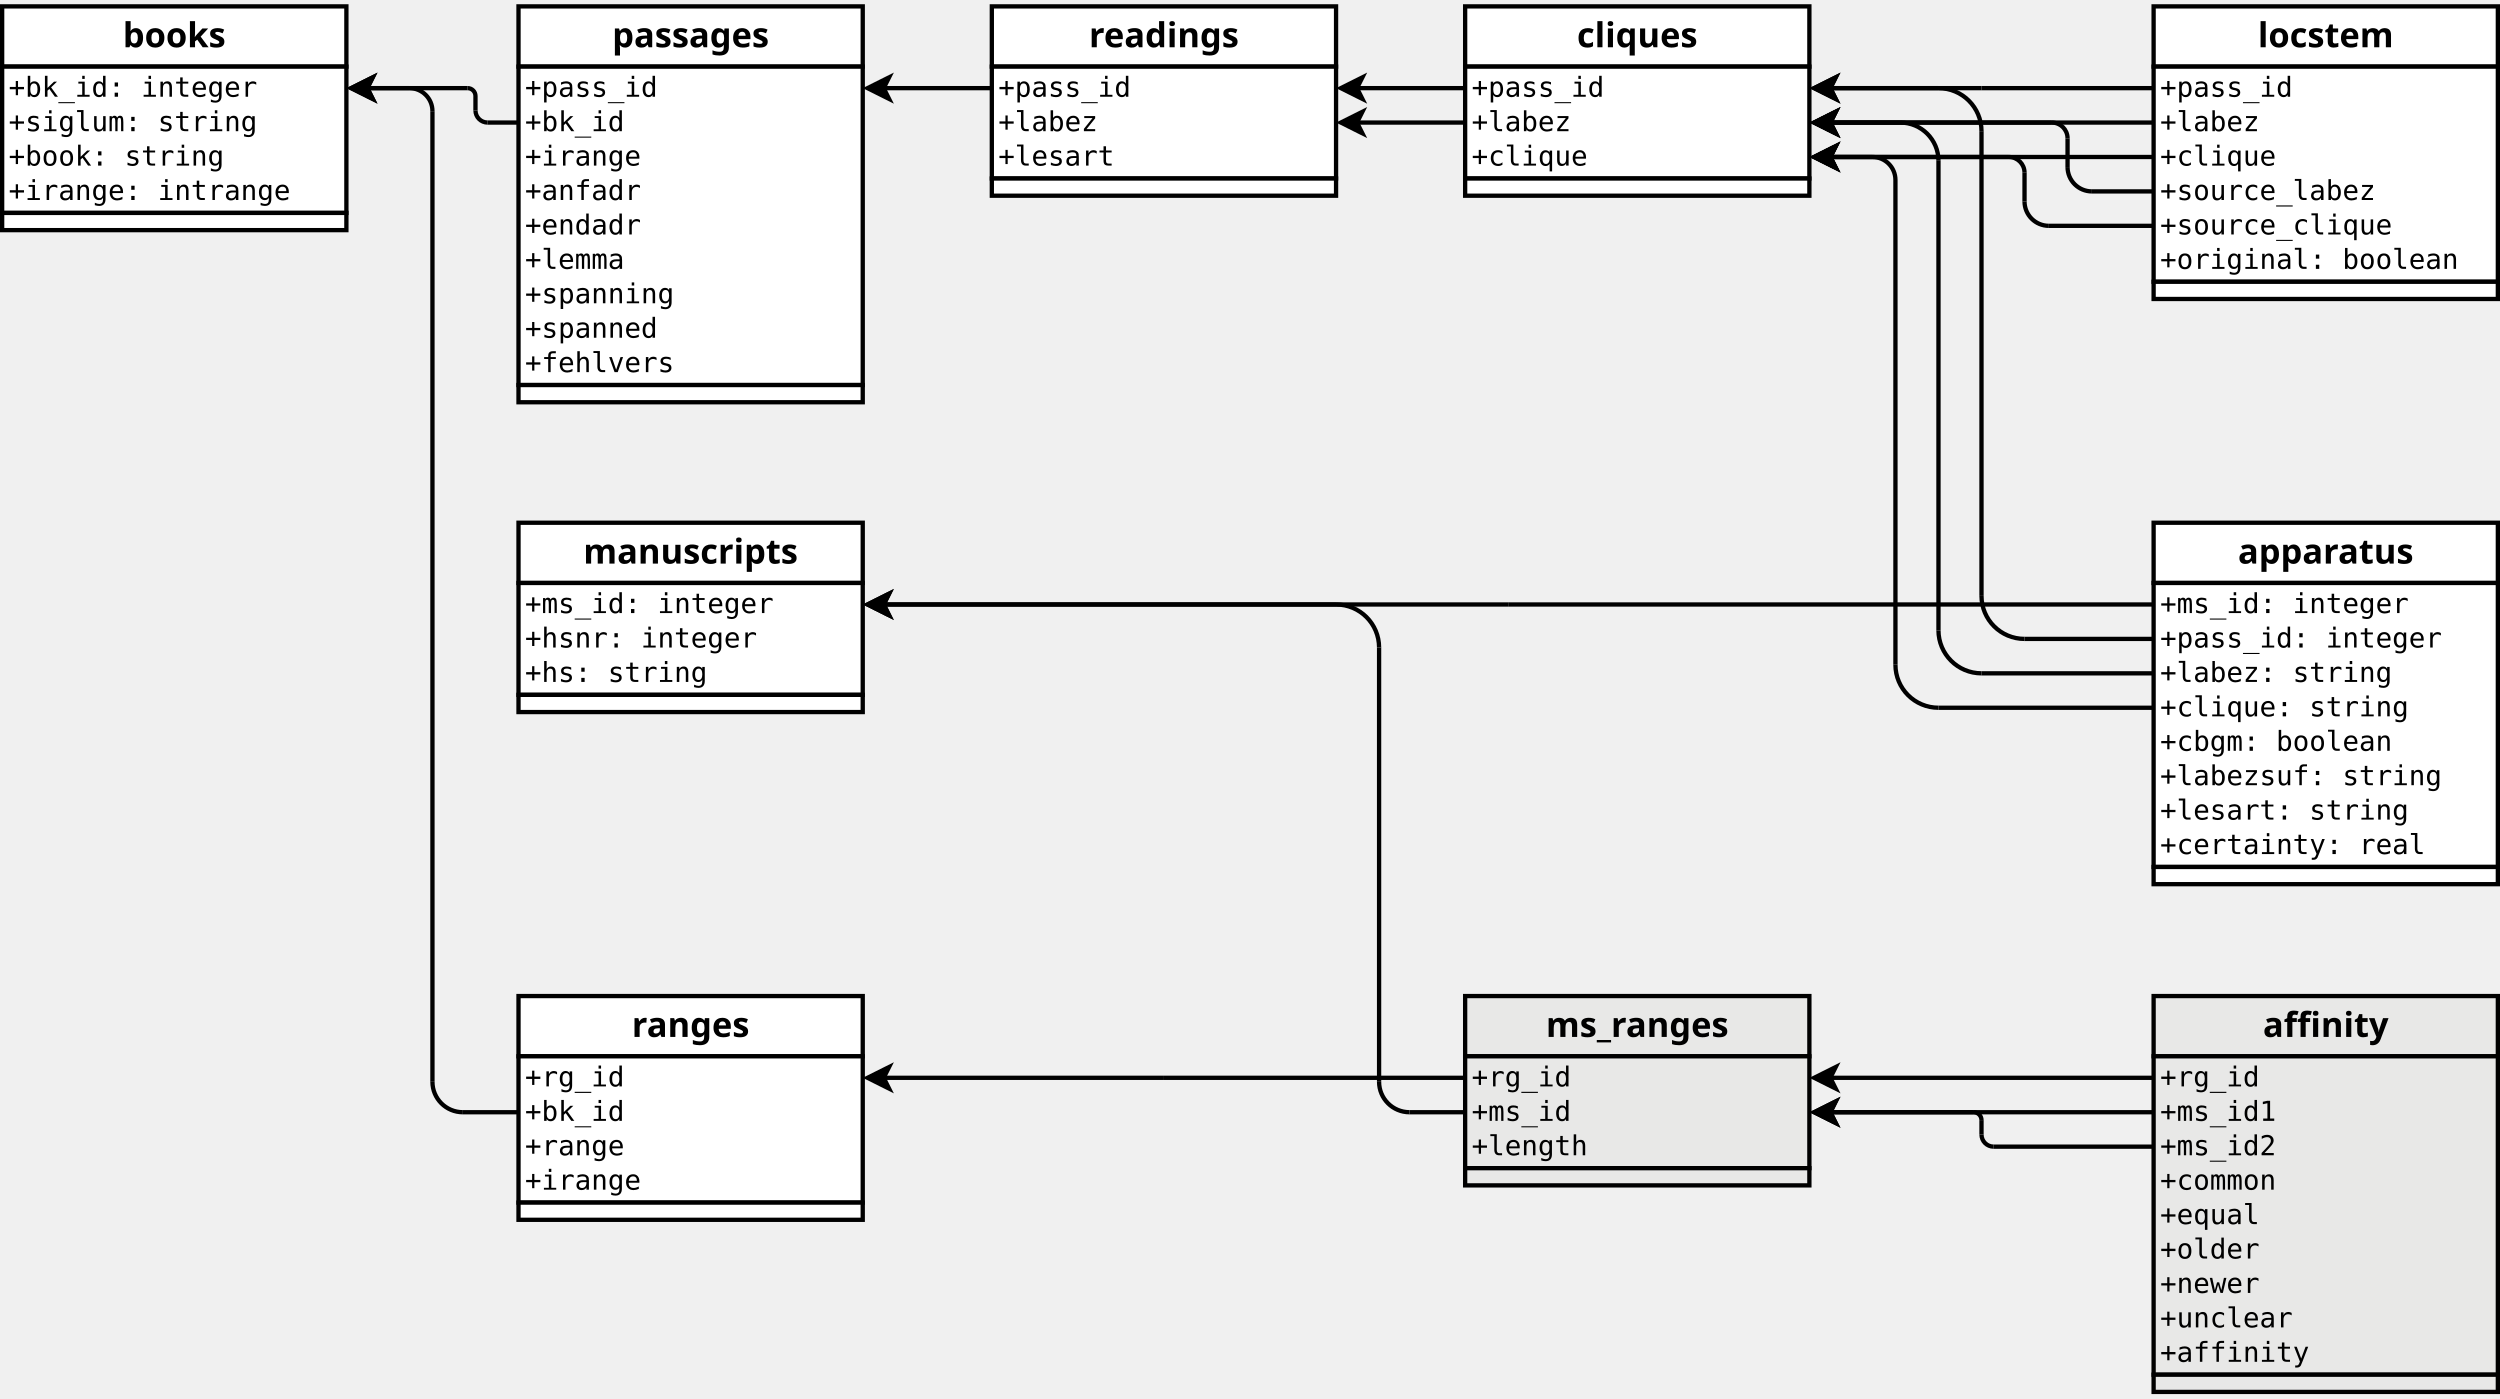
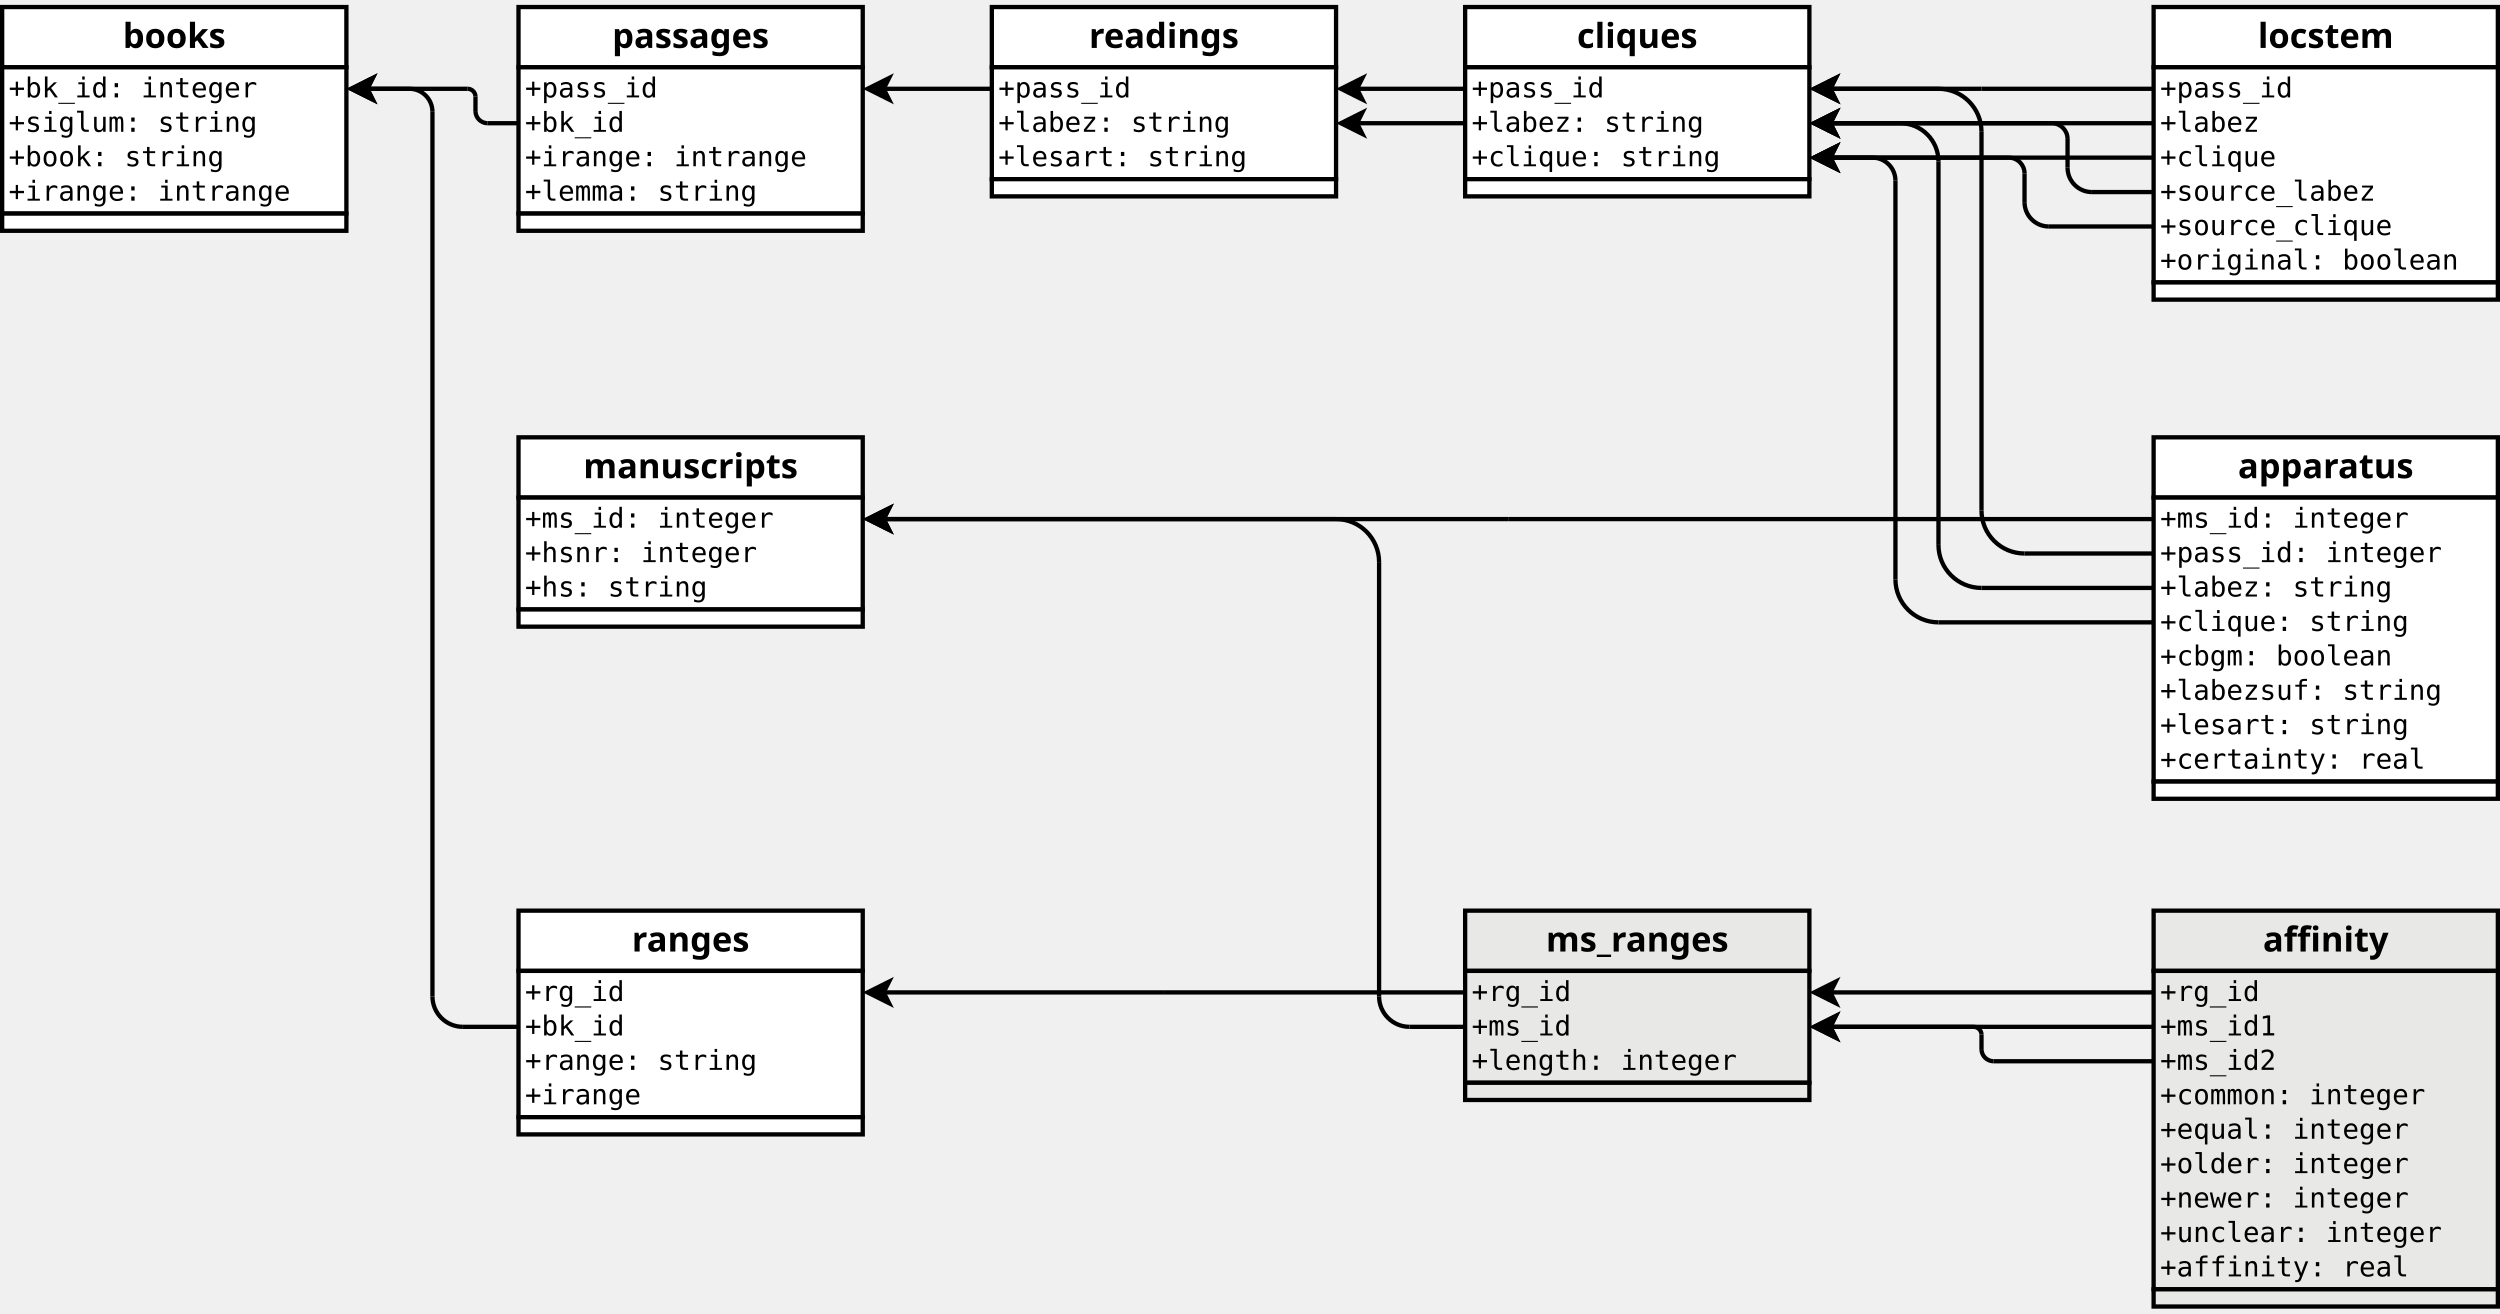
- <svg xmlns="http://www.w3.org/2000/svg" width="59cm" height="33cm" viewBox="19 39 1162 646">
+ <svg xmlns="http://www.w3.org/2000/svg" width="59cm" height="31cm" viewBox="19 39 1162 606">
  <g id="Background">
    <g>
-       <rect style="fill: #ffffff; fill-opacity: 1; stroke-opacity: 1; stroke-width: 2; stroke: #000000" x="260" y="280" width="160" height="28" />
-       <text font-size="16" style="fill: #000000; fill-opacity: 1; stroke: none;text-anchor:middle;font-family:sans-serif;font-style:normal;font-weight:700" x="340" y="299">manuscripts</text>
-       <rect style="fill: #ffffff; fill-opacity: 1; stroke-opacity: 1; stroke-width: 2; stroke: #000000" x="260" y="308" width="160" height="52" />
-       <text font-size="12.8" style="fill: #000000; fill-opacity: 1; stroke: none;text-anchor:start;font-family:monospace;font-style:normal;font-weight:normal" x="263" y="322">+ms_id: integer</text>
-       <text font-size="12.8" style="fill: #000000; fill-opacity: 1; stroke: none;text-anchor:start;font-family:monospace;font-style:normal;font-weight:normal" x="263" y="338">+hsnr: integer</text>
-       <text font-size="12.8" style="fill: #000000; fill-opacity: 1; stroke: none;text-anchor:start;font-family:monospace;font-style:normal;font-weight:normal" x="263" y="354">+hs: string</text>
-       <rect style="fill: #ffffff; fill-opacity: 1; stroke-opacity: 1; stroke-width: 2; stroke: #000000" x="260" y="360" width="160" height="8" />
+       <rect style="fill: #ffffff; fill-opacity: 1; stroke-opacity: 1; stroke-width: 2; stroke: #000000" x="260" y="240" width="160" height="28" />
+       <text font-size="16" style="fill: #000000; fill-opacity: 1; stroke: none;text-anchor:middle;font-family:sans-serif;font-style:normal;font-weight:700" x="340" y="259">manuscripts</text>
+       <rect style="fill: #ffffff; fill-opacity: 1; stroke-opacity: 1; stroke-width: 2; stroke: #000000" x="260" y="268" width="160" height="52" />
+       <text font-size="12.8" style="fill: #000000; fill-opacity: 1; stroke: none;text-anchor:start;font-family:monospace;font-style:normal;font-weight:normal" x="263" y="282">+ms_id: integer</text>
+       <text font-size="12.8" style="fill: #000000; fill-opacity: 1; stroke: none;text-anchor:start;font-family:monospace;font-style:normal;font-weight:normal" x="263" y="298">+hsnr: integer</text>
+       <text font-size="12.8" style="fill: #000000; fill-opacity: 1; stroke: none;text-anchor:start;font-family:monospace;font-style:normal;font-weight:normal" x="263" y="314">+hs: string</text>
+       <rect style="fill: #ffffff; fill-opacity: 1; stroke-opacity: 1; stroke-width: 2; stroke: #000000" x="260" y="320" width="160" height="8" />
    </g>
    <g>
      <rect style="fill: #ffffff; fill-opacity: 1; stroke-opacity: 1; stroke-width: 2; stroke: #000000" x="260" y="40" width="160" height="28" />
      <text font-size="16" style="fill: #000000; fill-opacity: 1; stroke: none;text-anchor:middle;font-family:sans-serif;font-style:normal;font-weight:700" x="340" y="59">passages</text>
-       <rect style="fill: #ffffff; fill-opacity: 1; stroke-opacity: 1; stroke-width: 2; stroke: #000000" x="260" y="68" width="160" height="148" />
+       <rect style="fill: #ffffff; fill-opacity: 1; stroke-opacity: 1; stroke-width: 2; stroke: #000000" x="260" y="68" width="160" height="68" />
      <text font-size="12.8" style="fill: #000000; fill-opacity: 1; stroke: none;text-anchor:start;font-family:monospace;font-style:normal;font-weight:normal" x="263" y="82">+pass_id</text>
      <text font-size="12.8" style="fill: #000000; fill-opacity: 1; stroke: none;text-anchor:start;font-family:monospace;font-style:normal;font-weight:normal" x="263" y="98">+bk_id</text>
-       <text font-size="12.8" style="fill: #000000; fill-opacity: 1; stroke: none;text-anchor:start;font-family:monospace;font-style:normal;font-weight:normal" x="263" y="114">+irange</text>
-       <text font-size="12.8" style="fill: #000000; fill-opacity: 1; stroke: none;text-anchor:start;font-family:monospace;font-style:normal;font-weight:normal" x="263" y="130">+anfadr</text>
-       <text font-size="12.8" style="fill: #000000; fill-opacity: 1; stroke: none;text-anchor:start;font-family:monospace;font-style:normal;font-weight:normal" x="263" y="146">+endadr</text>
-       <text font-size="12.8" style="fill: #000000; fill-opacity: 1; stroke: none;text-anchor:start;font-family:monospace;font-style:normal;font-weight:normal" x="263" y="162">+lemma</text>
-       <text font-size="12.8" style="fill: #000000; fill-opacity: 1; stroke: none;text-anchor:start;font-family:monospace;font-style:normal;font-weight:normal" x="263" y="178">+spanning</text>
-       <text font-size="12.8" style="fill: #000000; fill-opacity: 1; stroke: none;text-anchor:start;font-family:monospace;font-style:normal;font-weight:normal" x="263" y="194">+spanned</text>
-       <text font-size="12.8" style="fill: #000000; fill-opacity: 1; stroke: none;text-anchor:start;font-family:monospace;font-style:normal;font-weight:normal" x="263" y="210">+fehlvers</text>
-       <rect style="fill: #ffffff; fill-opacity: 1; stroke-opacity: 1; stroke-width: 2; stroke: #000000" x="260" y="216" width="160" height="8" />
+       <text font-size="12.8" style="fill: #000000; fill-opacity: 1; stroke: none;text-anchor:start;font-family:monospace;font-style:normal;font-weight:normal" x="263" y="114">+irange: intrange</text>
+       <text font-size="12.8" style="fill: #000000; fill-opacity: 1; stroke: none;text-anchor:start;font-family:monospace;font-style:normal;font-weight:normal" x="263" y="130">+lemma: string</text>
+       <rect style="fill: #ffffff; fill-opacity: 1; stroke-opacity: 1; stroke-width: 2; stroke: #000000" x="260" y="136" width="160" height="8" />
    </g>
    <g>
      <rect style="fill: #ffffff; fill-opacity: 1; stroke-opacity: 1; stroke-width: 2; stroke: #000000" x="480" y="40" width="160" height="28" />
      <text font-size="16" style="fill: #000000; fill-opacity: 1; stroke: none;text-anchor:middle;font-family:sans-serif;font-style:normal;font-weight:700" x="560" y="59">readings</text>
      <rect style="fill: #ffffff; fill-opacity: 1; stroke-opacity: 1; stroke-width: 2; stroke: #000000" x="480" y="68" width="160" height="52" />
      <text font-size="12.8" style="fill: #000000; fill-opacity: 1; stroke: none;text-anchor:start;font-family:monospace;font-style:normal;font-weight:normal" x="483" y="82">+pass_id</text>
-       <text font-size="12.8" style="fill: #000000; fill-opacity: 1; stroke: none;text-anchor:start;font-family:monospace;font-style:normal;font-weight:normal" x="483" y="98">+labez</text>
-       <text font-size="12.8" style="fill: #000000; fill-opacity: 1; stroke: none;text-anchor:start;font-family:monospace;font-style:normal;font-weight:normal" x="483" y="114">+lesart</text>
+       <text font-size="12.8" style="fill: #000000; fill-opacity: 1; stroke: none;text-anchor:start;font-family:monospace;font-style:normal;font-weight:normal" x="483" y="98">+labez: string</text>
+       <text font-size="12.8" style="fill: #000000; fill-opacity: 1; stroke: none;text-anchor:start;font-family:monospace;font-style:normal;font-weight:normal" x="483" y="114">+lesart: string</text>
      <rect style="fill: #ffffff; fill-opacity: 1; stroke-opacity: 1; stroke-width: 2; stroke: #000000" x="480" y="120" width="160" height="8" />
    </g>
    <g>
-       <rect style="fill: #ffffff; fill-opacity: 1; stroke-opacity: 1; stroke-width: 2; stroke: #000000" x="1020" y="280" width="160" height="28" />
-       <text font-size="16" style="fill: #000000; fill-opacity: 1; stroke: none;text-anchor:middle;font-family:sans-serif;font-style:normal;font-weight:700" x="1100" y="299">apparatus</text>
-       <rect style="fill: #ffffff; fill-opacity: 1; stroke-opacity: 1; stroke-width: 2; stroke: #000000" x="1020" y="308" width="160" height="132" />
-       <text font-size="12.8" style="fill: #000000; fill-opacity: 1; stroke: none;text-anchor:start;font-family:monospace;font-style:normal;font-weight:normal" x="1023" y="322">+ms_id: integer</text>
-       <text font-size="12.8" style="fill: #000000; fill-opacity: 1; stroke: none;text-anchor:start;font-family:monospace;font-style:normal;font-weight:normal" x="1023" y="338">+pass_id: integer</text>
-       <text font-size="12.8" style="fill: #000000; fill-opacity: 1; stroke: none;text-anchor:start;font-family:monospace;font-style:normal;font-weight:normal" x="1023" y="354">+labez: string</text>
-       <text font-size="12.8" style="fill: #000000; fill-opacity: 1; stroke: none;text-anchor:start;font-family:monospace;font-style:normal;font-weight:normal" x="1023" y="370">+clique: string</text>
-       <text font-size="12.8" style="fill: #000000; fill-opacity: 1; stroke: none;text-anchor:start;font-family:monospace;font-style:normal;font-weight:normal" x="1023" y="386">+cbgm: boolean</text>
-       <text font-size="12.8" style="fill: #000000; fill-opacity: 1; stroke: none;text-anchor:start;font-family:monospace;font-style:normal;font-weight:normal" x="1023" y="402">+labezsuf: string</text>
-       <text font-size="12.8" style="fill: #000000; fill-opacity: 1; stroke: none;text-anchor:start;font-family:monospace;font-style:normal;font-weight:normal" x="1023" y="418">+lesart: string</text>
-       <text font-size="12.8" style="fill: #000000; fill-opacity: 1; stroke: none;text-anchor:start;font-family:monospace;font-style:normal;font-weight:normal" x="1023" y="434">+certainty: real</text>
-       <rect style="fill: #ffffff; fill-opacity: 1; stroke-opacity: 1; stroke-width: 2; stroke: #000000" x="1020" y="440" width="160" height="8" />
+       <rect style="fill: #ffffff; fill-opacity: 1; stroke-opacity: 1; stroke-width: 2; stroke: #000000" x="1020" y="240" width="160" height="28" />
+       <text font-size="16" style="fill: #000000; fill-opacity: 1; stroke: none;text-anchor:middle;font-family:sans-serif;font-style:normal;font-weight:700" x="1100" y="259">apparatus</text>
+       <rect style="fill: #ffffff; fill-opacity: 1; stroke-opacity: 1; stroke-width: 2; stroke: #000000" x="1020" y="268" width="160" height="132" />
+       <text font-size="12.8" style="fill: #000000; fill-opacity: 1; stroke: none;text-anchor:start;font-family:monospace;font-style:normal;font-weight:normal" x="1023" y="282">+ms_id: integer</text>
+       <text font-size="12.8" style="fill: #000000; fill-opacity: 1; stroke: none;text-anchor:start;font-family:monospace;font-style:normal;font-weight:normal" x="1023" y="298">+pass_id: integer</text>
+       <text font-size="12.8" style="fill: #000000; fill-opacity: 1; stroke: none;text-anchor:start;font-family:monospace;font-style:normal;font-weight:normal" x="1023" y="314">+labez: string</text>
+       <text font-size="12.8" style="fill: #000000; fill-opacity: 1; stroke: none;text-anchor:start;font-family:monospace;font-style:normal;font-weight:normal" x="1023" y="330">+clique: string</text>
+       <text font-size="12.8" style="fill: #000000; fill-opacity: 1; stroke: none;text-anchor:start;font-family:monospace;font-style:normal;font-weight:normal" x="1023" y="346">+cbgm: boolean</text>
+       <text font-size="12.8" style="fill: #000000; fill-opacity: 1; stroke: none;text-anchor:start;font-family:monospace;font-style:normal;font-weight:normal" x="1023" y="362">+labezsuf: string</text>
+       <text font-size="12.8" style="fill: #000000; fill-opacity: 1; stroke: none;text-anchor:start;font-family:monospace;font-style:normal;font-weight:normal" x="1023" y="378">+lesart: string</text>
+       <text font-size="12.8" style="fill: #000000; fill-opacity: 1; stroke: none;text-anchor:start;font-family:monospace;font-style:normal;font-weight:normal" x="1023" y="394">+certainty: real</text>
+       <rect style="fill: #ffffff; fill-opacity: 1; stroke-opacity: 1; stroke-width: 2; stroke: #000000" x="1020" y="400" width="160" height="8" />
    </g>
    <g>
      <rect style="fill: #ffffff; fill-opacity: 1; stroke-opacity: 1; stroke-width: 2; stroke: #000000" x="700" y="40" width="160" height="28" />
      <text font-size="16" style="fill: #000000; fill-opacity: 1; stroke: none;text-anchor:middle;font-family:sans-serif;font-style:normal;font-weight:700" x="780" y="59">cliques</text>
      <rect style="fill: #ffffff; fill-opacity: 1; stroke-opacity: 1; stroke-width: 2; stroke: #000000" x="700" y="68" width="160" height="52" />
      <text font-size="12.8" style="fill: #000000; fill-opacity: 1; stroke: none;text-anchor:start;font-family:monospace;font-style:normal;font-weight:normal" x="703" y="82">+pass_id</text>
-       <text font-size="12.8" style="fill: #000000; fill-opacity: 1; stroke: none;text-anchor:start;font-family:monospace;font-style:normal;font-weight:normal" x="703" y="98">+labez</text>
-       <text font-size="12.8" style="fill: #000000; fill-opacity: 1; stroke: none;text-anchor:start;font-family:monospace;font-style:normal;font-weight:normal" x="703" y="114">+clique</text>
+       <text font-size="12.8" style="fill: #000000; fill-opacity: 1; stroke: none;text-anchor:start;font-family:monospace;font-style:normal;font-weight:normal" x="703" y="98">+labez: string</text>
+       <text font-size="12.8" style="fill: #000000; fill-opacity: 1; stroke: none;text-anchor:start;font-family:monospace;font-style:normal;font-weight:normal" x="703" y="114">+clique: string</text>
      <rect style="fill: #ffffff; fill-opacity: 1; stroke-opacity: 1; stroke-width: 2; stroke: #000000" x="700" y="120" width="160" height="8" />
    </g>
    <g>
      <rect style="fill: #ffffff; fill-opacity: 1; stroke-opacity: 1; stroke-width: 2; stroke: #000000" x="1020" y="40" width="160" height="28" />
      <text font-size="16" style="fill: #000000; fill-opacity: 1; stroke: none;text-anchor:middle;font-family:sans-serif;font-style:normal;font-weight:700" x="1100" y="59">locstem</text>
      <rect style="fill: #ffffff; fill-opacity: 1; stroke-opacity: 1; stroke-width: 2; stroke: #000000" x="1020" y="68" width="160" height="100" />
      <text font-size="12.8" style="fill: #000000; fill-opacity: 1; stroke: none;text-anchor:start;font-family:monospace;font-style:normal;font-weight:normal" x="1023" y="82">+pass_id</text>
      <text font-size="12.8" style="fill: #000000; fill-opacity: 1; stroke: none;text-anchor:start;font-family:monospace;font-style:normal;font-weight:normal" x="1023" y="98">+labez</text>
      <text font-size="12.8" style="fill: #000000; fill-opacity: 1; stroke: none;text-anchor:start;font-family:monospace;font-style:normal;font-weight:normal" x="1023" y="114">+clique</text>
      <text font-size="12.8" style="fill: #000000; fill-opacity: 1; stroke: none;text-anchor:start;font-family:monospace;font-style:normal;font-weight:normal" x="1023" y="130">+source_labez</text>
      <text font-size="12.8" style="fill: #000000; fill-opacity: 1; stroke: none;text-anchor:start;font-family:monospace;font-style:normal;font-weight:normal" x="1023" y="146">+source_clique</text>
      <text font-size="12.8" style="fill: #000000; fill-opacity: 1; stroke: none;text-anchor:start;font-family:monospace;font-style:normal;font-weight:normal" x="1023" y="162">+original: boolean</text>
      <rect style="fill: #ffffff; fill-opacity: 1; stroke-opacity: 1; stroke-width: 2; stroke: #000000" x="1020" y="168" width="160" height="8" />
    </g>
    <g>
      <line style="fill: none; stroke-opacity: 1; stroke-width: 2; stroke: #000000" x1="1020" y1="78" x2="940" y2="78" />
      <line style="fill: none; stroke-opacity: 1; stroke-width: 2; stroke: #000000" x1="940" y1="78" x2="940" y2="78" />
      <line style="fill: none; stroke-opacity: 1; stroke-width: 2; stroke: #000000" x1="940" y1="78" x2="869.736" y2="78" />
      <polygon style="fill: #000000; fill-opacity: 1; stroke-opacity: 1; stroke-width: 2; stroke: #000000" fill-rule="evenodd" points="862.236,78 872.236,73 869.736,78 872.236,83 " />
    </g>
    <g>
      <polyline style="fill: none; stroke-opacity: 1; stroke-width: 2; stroke: #000000" points="480,78 450,78 450,78 429.736,78 " />
      <polygon style="fill: #000000; fill-opacity: 1; stroke-opacity: 1; stroke-width: 2; stroke: #000000" fill-rule="evenodd" points="422.236,78 432.236,73 429.736,78 432.236,83 " />
    </g>
    <g>
      <polyline style="fill: none; stroke-opacity: 1; stroke-width: 2; stroke: #000000" points="700,78 670,78 670,78 649.736,78 " />
      <polygon style="fill: #000000; fill-opacity: 1; stroke-opacity: 1; stroke-width: 2; stroke: #000000" fill-rule="evenodd" points="642.236,78 652.236,73 649.736,78 652.236,83 " />
    </g>
    <g>
      <rect style="fill: #ffffff; fill-opacity: 1; stroke-opacity: 1; stroke-width: 2; stroke: #000000" x="20" y="40" width="160" height="28" />
      <text font-size="16" style="fill: #000000; fill-opacity: 1; stroke: none;text-anchor:middle;font-family:sans-serif;font-style:normal;font-weight:700" x="100" y="59">books</text>
      <rect style="fill: #ffffff; fill-opacity: 1; stroke-opacity: 1; stroke-width: 2; stroke: #000000" x="20" y="68" width="160" height="68" />
      <text font-size="12.8" style="fill: #000000; fill-opacity: 1; stroke: none;text-anchor:start;font-family:monospace;font-style:normal;font-weight:normal" x="23" y="82">+bk_id: integer</text>
      <text font-size="12.8" style="fill: #000000; fill-opacity: 1; stroke: none;text-anchor:start;font-family:monospace;font-style:normal;font-weight:normal" x="23" y="98">+siglum: string</text>
      <text font-size="12.8" style="fill: #000000; fill-opacity: 1; stroke: none;text-anchor:start;font-family:monospace;font-style:normal;font-weight:normal" x="23" y="114">+book: string</text>
      <text font-size="12.8" style="fill: #000000; fill-opacity: 1; stroke: none;text-anchor:start;font-family:monospace;font-style:normal;font-weight:normal" x="23" y="130">+irange: intrange</text>
      <rect style="fill: #ffffff; fill-opacity: 1; stroke-opacity: 1; stroke-width: 2; stroke: #000000" x="20" y="136" width="160" height="8" />
    </g>
    <g>
-       <rect style="fill: #e8e8e7; fill-opacity: 1; stroke-opacity: 1; stroke-width: 2; stroke: #000000" x="700" y="500" width="160" height="28" />
-       <text font-size="16" style="fill: #000000; fill-opacity: 1; stroke: none;text-anchor:middle;font-family:sans-serif;font-style:normal;font-weight:700" x="780" y="519">ms_ranges</text>
-       <rect style="fill: #e8e8e7; fill-opacity: 1; stroke-opacity: 1; stroke-width: 2; stroke: #000000" x="700" y="528" width="160" height="52" />
-       <text font-size="12.8" style="fill: #000000; fill-opacity: 1; stroke: none;text-anchor:start;font-family:monospace;font-style:normal;font-weight:normal" x="703" y="542">+rg_id</text>
-       <text font-size="12.8" style="fill: #000000; fill-opacity: 1; stroke: none;text-anchor:start;font-family:monospace;font-style:normal;font-weight:normal" x="703" y="558">+ms_id</text>
-       <text font-size="12.8" style="fill: #000000; fill-opacity: 1; stroke: none;text-anchor:start;font-family:monospace;font-style:normal;font-weight:normal" x="703" y="574">+length</text>
-       <rect style="fill: #e8e8e7; fill-opacity: 1; stroke-opacity: 1; stroke-width: 2; stroke: #000000" x="700" y="580" width="160" height="8" />
-     </g>
-     <g>
-       <rect style="fill: #e8e8e7; fill-opacity: 1; stroke-opacity: 1; stroke-width: 2; stroke: #000000" x="1020" y="500" width="160" height="28" />
-       <text font-size="16" style="fill: #000000; fill-opacity: 1; stroke: none;text-anchor:middle;font-family:sans-serif;font-style:normal;font-weight:700" x="1100" y="519">affinity</text>
-       <rect style="fill: #e8e8e7; fill-opacity: 1; stroke-opacity: 1; stroke-width: 2; stroke: #000000" x="1020" y="528" width="160" height="148" />
-       <text font-size="12.8" style="fill: #000000; fill-opacity: 1; stroke: none;text-anchor:start;font-family:monospace;font-style:normal;font-weight:normal" x="1023" y="542">+rg_id</text>
-       <text font-size="12.8" style="fill: #000000; fill-opacity: 1; stroke: none;text-anchor:start;font-family:monospace;font-style:normal;font-weight:normal" x="1023" y="558">+ms_id1</text>
-       <text font-size="12.8" style="fill: #000000; fill-opacity: 1; stroke: none;text-anchor:start;font-family:monospace;font-style:normal;font-weight:normal" x="1023" y="574">+ms_id2</text>
-       <text font-size="12.8" style="fill: #000000; fill-opacity: 1; stroke: none;text-anchor:start;font-family:monospace;font-style:normal;font-weight:normal" x="1023" y="590">+common</text>
-       <text font-size="12.8" style="fill: #000000; fill-opacity: 1; stroke: none;text-anchor:start;font-family:monospace;font-style:normal;font-weight:normal" x="1023" y="606">+equal</text>
-       <text font-size="12.8" style="fill: #000000; fill-opacity: 1; stroke: none;text-anchor:start;font-family:monospace;font-style:normal;font-weight:normal" x="1023" y="622">+older</text>
-       <text font-size="12.8" style="fill: #000000; fill-opacity: 1; stroke: none;text-anchor:start;font-family:monospace;font-style:normal;font-weight:normal" x="1023" y="638">+newer</text>
-       <text font-size="12.8" style="fill: #000000; fill-opacity: 1; stroke: none;text-anchor:start;font-family:monospace;font-style:normal;font-weight:normal" x="1023" y="654">+unclear</text>
-       <text font-size="12.8" style="fill: #000000; fill-opacity: 1; stroke: none;text-anchor:start;font-family:monospace;font-style:normal;font-weight:normal" x="1023" y="670">+affinity</text>
-       <rect style="fill: #e8e8e7; fill-opacity: 1; stroke-opacity: 1; stroke-width: 2; stroke: #000000" x="1020" y="676" width="160" height="8" />
-     </g>
-     <g>
-       <line style="fill: none; stroke-opacity: 1; stroke-width: 2; stroke: #000000" x1="700" y1="554" x2="674.142" y2="554" />
-       <path style="fill: none; stroke-opacity: 1; stroke-width: 2; stroke: #000000" d="M 674.142,554 A 14.142,14.142 0 0 1 660,539.858" />
-       <line style="fill: none; stroke-opacity: 1; stroke-width: 2; stroke: #000000" x1="660" y1="539.858" x2="660" y2="338" />
-       <path style="fill: none; stroke-opacity: 1; stroke-width: 2; stroke: #000000" d="M 660,338 A 20,20 0 0 0 640,318" />
-       <line style="fill: none; stroke-opacity: 1; stroke-width: 2; stroke: #000000" x1="640" y1="318" x2="429.736" y2="318" />
-       <polygon style="fill: #000000; fill-opacity: 1; stroke-opacity: 1; stroke-width: 2; stroke: #000000" fill-rule="evenodd" points="422.236,318 432.236,313 429.736,318 432.236,323 " />
-     </g>
-     <g>
-       <polyline style="fill: none; stroke-opacity: 1; stroke-width: 2; stroke: #000000" points="1020,538 940,538 940,538 869.736,538 " />
-       <polygon style="fill: #000000; fill-opacity: 1; stroke-opacity: 1; stroke-width: 2; stroke: #000000" fill-rule="evenodd" points="862.236,538 872.236,533 869.736,538 872.236,543 " />
-     </g>
-     <g>
-       <rect style="fill: #ffffff; fill-opacity: 1; stroke-opacity: 1; stroke-width: 2; stroke: #000000" x="260" y="500" width="160" height="28" />
-       <text font-size="16" style="fill: #000000; fill-opacity: 1; stroke: none;text-anchor:middle;font-family:sans-serif;font-style:normal;font-weight:700" x="340" y="519">ranges</text>
-       <rect style="fill: #ffffff; fill-opacity: 1; stroke-opacity: 1; stroke-width: 2; stroke: #000000" x="260" y="528" width="160" height="68" />
-       <text font-size="12.8" style="fill: #000000; fill-opacity: 1; stroke: none;text-anchor:start;font-family:monospace;font-style:normal;font-weight:normal" x="263" y="542">+rg_id</text>
-       <text font-size="12.8" style="fill: #000000; fill-opacity: 1; stroke: none;text-anchor:start;font-family:monospace;font-style:normal;font-weight:normal" x="263" y="558">+bk_id</text>
-       <text font-size="12.8" style="fill: #000000; fill-opacity: 1; stroke: none;text-anchor:start;font-family:monospace;font-style:normal;font-weight:normal" x="263" y="574">+range</text>
-       <text font-size="12.8" style="fill: #000000; fill-opacity: 1; stroke: none;text-anchor:start;font-family:monospace;font-style:normal;font-weight:normal" x="263" y="590">+irange</text>
-       <rect style="fill: #ffffff; fill-opacity: 1; stroke-opacity: 1; stroke-width: 2; stroke: #000000" x="260" y="596" width="160" height="8" />
-     </g>
-     <g>
-       <line style="fill: none; stroke-opacity: 1; stroke-width: 2; stroke: #000000" x1="700" y1="538" x2="560" y2="538" />
-       <line style="fill: none; stroke-opacity: 1; stroke-width: 2; stroke: #000000" x1="560" y1="538" x2="560" y2="538" />
-       <line style="fill: none; stroke-opacity: 1; stroke-width: 2; stroke: #000000" x1="560" y1="538" x2="429.736" y2="538" />
-       <polygon style="fill: #000000; fill-opacity: 1; stroke-opacity: 1; stroke-width: 2; stroke: #000000" fill-rule="evenodd" points="422.236,538 432.236,533 429.736,538 432.236,543 " />
-     </g>
-     <g>
-       <line style="fill: none; stroke-opacity: 1; stroke-width: 2; stroke: #000000" x1="260" y1="554" x2="234.142" y2="554" />
-       <path style="fill: none; stroke-opacity: 1; stroke-width: 2; stroke: #000000" d="M 234.142,554 A 14.142,14.142 0 0 1 220,539.858" />
-       <line style="fill: none; stroke-opacity: 1; stroke-width: 2; stroke: #000000" x1="220" y1="539.858" x2="220" y2="88.7" />
+       <rect style="fill: #e8e8e7; fill-opacity: 1; stroke-opacity: 1; stroke-width: 2; stroke: #000000" x="700" y="460" width="160" height="28" />
+       <text font-size="16" style="fill: #000000; fill-opacity: 1; stroke: none;text-anchor:middle;font-family:sans-serif;font-style:normal;font-weight:700" x="780" y="479">ms_ranges</text>
+       <rect style="fill: #e8e8e7; fill-opacity: 1; stroke-opacity: 1; stroke-width: 2; stroke: #000000" x="700" y="488" width="160" height="52" />
+       <text font-size="12.8" style="fill: #000000; fill-opacity: 1; stroke: none;text-anchor:start;font-family:monospace;font-style:normal;font-weight:normal" x="703" y="502">+rg_id</text>
+       <text font-size="12.8" style="fill: #000000; fill-opacity: 1; stroke: none;text-anchor:start;font-family:monospace;font-style:normal;font-weight:normal" x="703" y="518">+ms_id</text>
+       <text font-size="12.8" style="fill: #000000; fill-opacity: 1; stroke: none;text-anchor:start;font-family:monospace;font-style:normal;font-weight:normal" x="703" y="534">+length: integer</text>
+       <rect style="fill: #e8e8e7; fill-opacity: 1; stroke-opacity: 1; stroke-width: 2; stroke: #000000" x="700" y="540" width="160" height="8" />
+     </g>
+     <g>
+       <rect style="fill: #e8e8e7; fill-opacity: 1; stroke-opacity: 1; stroke-width: 2; stroke: #000000" x="1020" y="460" width="160" height="28" />
+       <text font-size="16" style="fill: #000000; fill-opacity: 1; stroke: none;text-anchor:middle;font-family:sans-serif;font-style:normal;font-weight:700" x="1100" y="479">affinity</text>
+       <rect style="fill: #e8e8e7; fill-opacity: 1; stroke-opacity: 1; stroke-width: 2; stroke: #000000" x="1020" y="488" width="160" height="148" />
+       <text font-size="12.8" style="fill: #000000; fill-opacity: 1; stroke: none;text-anchor:start;font-family:monospace;font-style:normal;font-weight:normal" x="1023" y="502">+rg_id</text>
+       <text font-size="12.8" style="fill: #000000; fill-opacity: 1; stroke: none;text-anchor:start;font-family:monospace;font-style:normal;font-weight:normal" x="1023" y="518">+ms_id1</text>
+       <text font-size="12.8" style="fill: #000000; fill-opacity: 1; stroke: none;text-anchor:start;font-family:monospace;font-style:normal;font-weight:normal" x="1023" y="534">+ms_id2</text>
+       <text font-size="12.8" style="fill: #000000; fill-opacity: 1; stroke: none;text-anchor:start;font-family:monospace;font-style:normal;font-weight:normal" x="1023" y="550">+common: integer</text>
+       <text font-size="12.8" style="fill: #000000; fill-opacity: 1; stroke: none;text-anchor:start;font-family:monospace;font-style:normal;font-weight:normal" x="1023" y="566">+equal: integer</text>
+       <text font-size="12.8" style="fill: #000000; fill-opacity: 1; stroke: none;text-anchor:start;font-family:monospace;font-style:normal;font-weight:normal" x="1023" y="582">+older: integer</text>
+       <text font-size="12.8" style="fill: #000000; fill-opacity: 1; stroke: none;text-anchor:start;font-family:monospace;font-style:normal;font-weight:normal" x="1023" y="598">+newer: integer</text>
+       <text font-size="12.8" style="fill: #000000; fill-opacity: 1; stroke: none;text-anchor:start;font-family:monospace;font-style:normal;font-weight:normal" x="1023" y="614">+unclear: integer</text>
+       <text font-size="12.8" style="fill: #000000; fill-opacity: 1; stroke: none;text-anchor:start;font-family:monospace;font-style:normal;font-weight:normal" x="1023" y="630">+affinity: real</text>
+       <rect style="fill: #e8e8e7; fill-opacity: 1; stroke-opacity: 1; stroke-width: 2; stroke: #000000" x="1020" y="636" width="160" height="8" />
+     </g>
+     <g>
+       <line style="fill: none; stroke-opacity: 1; stroke-width: 2; stroke: #000000" x1="700" y1="514" x2="674.142" y2="514" />
+       <path style="fill: none; stroke-opacity: 1; stroke-width: 2; stroke: #000000" d="M 674.142,514 A 14.142,14.142 0 0 1 660,499.858" />
+       <line style="fill: none; stroke-opacity: 1; stroke-width: 2; stroke: #000000" x1="660" y1="499.858" x2="660" y2="298" />
+       <path style="fill: none; stroke-opacity: 1; stroke-width: 2; stroke: #000000" d="M 660,298 A 20,20 0 0 0 640,278" />
+       <line style="fill: none; stroke-opacity: 1; stroke-width: 2; stroke: #000000" x1="640" y1="278" x2="429.736" y2="278" />
+       <polygon style="fill: #000000; fill-opacity: 1; stroke-opacity: 1; stroke-width: 2; stroke: #000000" fill-rule="evenodd" points="422.236,278 432.236,273 429.736,278 432.236,283 " />
+     </g>
+     <g>
+       <polyline style="fill: none; stroke-opacity: 1; stroke-width: 2; stroke: #000000" points="1020,498 940,498 940,498 869.736,498 " />
+       <polygon style="fill: #000000; fill-opacity: 1; stroke-opacity: 1; stroke-width: 2; stroke: #000000" fill-rule="evenodd" points="862.236,498 872.236,493 869.736,498 872.236,503 " />
+     </g>
+     <g>
+       <rect style="fill: #ffffff; fill-opacity: 1; stroke-opacity: 1; stroke-width: 2; stroke: #000000" x="260" y="460" width="160" height="28" />
+       <text font-size="16" style="fill: #000000; fill-opacity: 1; stroke: none;text-anchor:middle;font-family:sans-serif;font-style:normal;font-weight:700" x="340" y="479">ranges</text>
+       <rect style="fill: #ffffff; fill-opacity: 1; stroke-opacity: 1; stroke-width: 2; stroke: #000000" x="260" y="488" width="160" height="68" />
+       <text font-size="12.8" style="fill: #000000; fill-opacity: 1; stroke: none;text-anchor:start;font-family:monospace;font-style:normal;font-weight:normal" x="263" y="502">+rg_id</text>
+       <text font-size="12.8" style="fill: #000000; fill-opacity: 1; stroke: none;text-anchor:start;font-family:monospace;font-style:normal;font-weight:normal" x="263" y="518">+bk_id</text>
+       <text font-size="12.8" style="fill: #000000; fill-opacity: 1; stroke: none;text-anchor:start;font-family:monospace;font-style:normal;font-weight:normal" x="263" y="534">+range: string</text>
+       <text font-size="12.8" style="fill: #000000; fill-opacity: 1; stroke: none;text-anchor:start;font-family:monospace;font-style:normal;font-weight:normal" x="263" y="550">+irange</text>
+       <rect style="fill: #ffffff; fill-opacity: 1; stroke-opacity: 1; stroke-width: 2; stroke: #000000" x="260" y="556" width="160" height="8" />
+     </g>
+     <g>
+       <line style="fill: none; stroke-opacity: 1; stroke-width: 2; stroke: #000000" x1="700" y1="498" x2="560" y2="498" />
+       <line style="fill: none; stroke-opacity: 1; stroke-width: 2; stroke: #000000" x1="560" y1="498" x2="560" y2="498" />
+       <line style="fill: none; stroke-opacity: 1; stroke-width: 2; stroke: #000000" x1="560" y1="498" x2="429.736" y2="498" />
+       <polygon style="fill: #000000; fill-opacity: 1; stroke-opacity: 1; stroke-width: 2; stroke: #000000" fill-rule="evenodd" points="422.236,498 432.236,493 429.736,498 432.236,503 " />
+     </g>
+     <g>
+       <line style="fill: none; stroke-opacity: 1; stroke-width: 2; stroke: #000000" x1="260" y1="514" x2="234.142" y2="514" />
+       <path style="fill: none; stroke-opacity: 1; stroke-width: 2; stroke: #000000" d="M 234.142,514 A 14.142,14.142 0 0 1 220,499.858" />
+       <line style="fill: none; stroke-opacity: 1; stroke-width: 2; stroke: #000000" x1="220" y1="499.858" x2="220" y2="88.7" />
      <path style="fill: none; stroke-opacity: 1; stroke-width: 2; stroke: #000000" d="M 220,88.7 A 10.7,10.7 0 0 0 209.3,78" />
      <line style="fill: none; stroke-opacity: 1; stroke-width: 2; stroke: #000000" x1="209.3" y1="78" x2="189.736" y2="78" />
      <polygon style="fill: #000000; fill-opacity: 1; stroke-opacity: 1; stroke-width: 2; stroke: #000000" fill-rule="evenodd" points="182.236,78 192.236,73 189.736,78 192.236,83 " />
    </g>
    <g>
      <polyline style="fill: none; stroke-opacity: 1; stroke-width: 2; stroke: #000000" points="700,94 670,94 670,94 649.736,94 " />
      <polygon style="fill: #000000; fill-opacity: 1; stroke-opacity: 1; stroke-width: 2; stroke: #000000" fill-rule="evenodd" points="642.236,94 652.236,89 649.736,94 652.236,99 " />
    </g>
    <g>
      <line style="fill: none; stroke-opacity: 1; stroke-width: 2; stroke: #000000" x1="1020" y1="94" x2="940" y2="94" />
      <line style="fill: none; stroke-opacity: 1; stroke-width: 2; stroke: #000000" x1="940" y1="94" x2="940" y2="94" />
      <line style="fill: none; stroke-opacity: 1; stroke-width: 2; stroke: #000000" x1="940" y1="94" x2="869.736" y2="94" />
      <polygon style="fill: #000000; fill-opacity: 1; stroke-opacity: 1; stroke-width: 2; stroke: #000000" fill-rule="evenodd" points="862.236,94 872.236,89 869.736,94 872.236,99 " />
    </g>
    <g>
      <line style="fill: none; stroke-opacity: 1; stroke-width: 2; stroke: #000000" x1="1020" y1="110" x2="940" y2="110" />
      <line style="fill: none; stroke-opacity: 1; stroke-width: 2; stroke: #000000" x1="940" y1="110" x2="940" y2="110" />
      <line style="fill: none; stroke-opacity: 1; stroke-width: 2; stroke: #000000" x1="940" y1="110" x2="869.736" y2="110" />
      <polygon style="fill: #000000; fill-opacity: 1; stroke-opacity: 1; stroke-width: 2; stroke: #000000" fill-rule="evenodd" points="862.236,110 872.236,105 869.736,110 872.236,115 " />
    </g>
    <g>
-       <line style="fill: none; stroke-opacity: 1; stroke-width: 2; stroke: #000000" x1="1020" y1="318" x2="720" y2="318" />
-       <line style="fill: none; stroke-opacity: 1; stroke-width: 2; stroke: #000000" x1="720" y1="318" x2="720" y2="318" />
-       <line style="fill: none; stroke-opacity: 1; stroke-width: 2; stroke: #000000" x1="720" y1="318" x2="429.736" y2="318" />
-       <polygon style="fill: #000000; fill-opacity: 1; stroke-opacity: 1; stroke-width: 2; stroke: #000000" fill-rule="evenodd" points="422.236,318 432.236,313 429.736,318 432.236,323 " />
-     </g>
-     <g>
-       <line style="fill: none; stroke-opacity: 1; stroke-width: 2; stroke: #000000" x1="1020" y1="334" x2="960" y2="334" />
-       <path style="fill: none; stroke-opacity: 1; stroke-width: 2; stroke: #000000" d="M 960,334 A 20,20 0 0 1 940,314" />
-       <line style="fill: none; stroke-opacity: 1; stroke-width: 2; stroke: #000000" x1="940" y1="314" x2="940" y2="98" />
+       <line style="fill: none; stroke-opacity: 1; stroke-width: 2; stroke: #000000" x1="1020" y1="278" x2="720" y2="278" />
+       <line style="fill: none; stroke-opacity: 1; stroke-width: 2; stroke: #000000" x1="720" y1="278" x2="720" y2="278" />
+       <line style="fill: none; stroke-opacity: 1; stroke-width: 2; stroke: #000000" x1="720" y1="278" x2="429.736" y2="278" />
+       <polygon style="fill: #000000; fill-opacity: 1; stroke-opacity: 1; stroke-width: 2; stroke: #000000" fill-rule="evenodd" points="422.236,278 432.236,273 429.736,278 432.236,283 " />
+     </g>
+     <g>
+       <line style="fill: none; stroke-opacity: 1; stroke-width: 2; stroke: #000000" x1="1020" y1="294" x2="960" y2="294" />
+       <path style="fill: none; stroke-opacity: 1; stroke-width: 2; stroke: #000000" d="M 960,294 A 20,20 0 0 1 940,274" />
+       <line style="fill: none; stroke-opacity: 1; stroke-width: 2; stroke: #000000" x1="940" y1="274" x2="940" y2="98" />
      <path style="fill: none; stroke-opacity: 1; stroke-width: 2; stroke: #000000" d="M 940,98 A 20,20 0 0 0 920,78" />
      <line style="fill: none; stroke-opacity: 1; stroke-width: 2; stroke: #000000" x1="920" y1="78" x2="869.736" y2="78" />
      <polygon style="fill: #000000; fill-opacity: 1; stroke-opacity: 1; stroke-width: 2; stroke: #000000" fill-rule="evenodd" points="862.236,78 872.236,73 869.736,78 872.236,83 " />
    </g>
    <g>
-       <line style="fill: none; stroke-opacity: 1; stroke-width: 2; stroke: #000000" x1="1020" y1="350" x2="940" y2="350" />
-       <path style="fill: none; stroke-opacity: 1; stroke-width: 2; stroke: #000000" d="M 940,350 A 20,20 0 0 1 920,330" />
-       <line style="fill: none; stroke-opacity: 1; stroke-width: 2; stroke: #000000" x1="920" y1="330" x2="920" y2="111.771" />
+       <line style="fill: none; stroke-opacity: 1; stroke-width: 2; stroke: #000000" x1="1020" y1="310" x2="940" y2="310" />
+       <path style="fill: none; stroke-opacity: 1; stroke-width: 2; stroke: #000000" d="M 940,310 A 20,20 0 0 1 920,290" />
+       <line style="fill: none; stroke-opacity: 1; stroke-width: 2; stroke: #000000" x1="920" y1="290" x2="920" y2="111.771" />
      <path style="fill: none; stroke-opacity: 1; stroke-width: 2; stroke: #000000" d="M 920,111.771 A 17.771,17.771 0 0 0 902.229,94" />
      <line style="fill: none; stroke-opacity: 1; stroke-width: 2; stroke: #000000" x1="902.229" y1="94" x2="869.736" y2="94" />
      <polygon style="fill: #000000; fill-opacity: 1; stroke-opacity: 1; stroke-width: 2; stroke: #000000" fill-rule="evenodd" points="862.236,94 872.236,89 869.736,94 872.236,99 " />
    </g>
    <g>
-       <polyline style="fill: none; stroke-opacity: 1; stroke-width: 2; stroke: #000000" points="1020,554 940,554 940,554 869.736,554 " />
-       <polygon style="fill: #000000; fill-opacity: 1; stroke-opacity: 1; stroke-width: 2; stroke: #000000" fill-rule="evenodd" points="862.236,554 872.236,549 869.736,554 872.236,559 " />
-     </g>
-     <g>
-       <line style="fill: none; stroke-opacity: 1; stroke-width: 2; stroke: #000000" x1="1020" y1="570" x2="945.657" y2="570" />
-       <path style="fill: none; stroke-opacity: 1; stroke-width: 2; stroke: #000000" d="M 945.657,570 A 5.657,5.657 0 0 1 940,564.343" />
-       <line style="fill: none; stroke-opacity: 1; stroke-width: 2; stroke: #000000" x1="940" y1="564.343" x2="940" y2="557.657" />
-       <path style="fill: none; stroke-opacity: 1; stroke-width: 2; stroke: #000000" d="M 940,557.657 A 3.657,3.657 0 0 0 936.343,554" />
-       <line style="fill: none; stroke-opacity: 1; stroke-width: 2; stroke: #000000" x1="936.343" y1="554" x2="869.736" y2="554" />
-       <polygon style="fill: #000000; fill-opacity: 1; stroke-opacity: 1; stroke-width: 2; stroke: #000000" fill-rule="evenodd" points="862.236,554 872.236,549 869.736,554 872.236,559 " />
+       <polyline style="fill: none; stroke-opacity: 1; stroke-width: 2; stroke: #000000" points="1020,514 940,514 940,514 869.736,514 " />
+       <polygon style="fill: #000000; fill-opacity: 1; stroke-opacity: 1; stroke-width: 2; stroke: #000000" fill-rule="evenodd" points="862.236,514 872.236,509 869.736,514 872.236,519 " />
+     </g>
+     <g>
+       <line style="fill: none; stroke-opacity: 1; stroke-width: 2; stroke: #000000" x1="1020" y1="530" x2="945.657" y2="530" />
+       <path style="fill: none; stroke-opacity: 1; stroke-width: 2; stroke: #000000" d="M 945.657,530 A 5.657,5.657 0 0 1 940,524.343" />
+       <line style="fill: none; stroke-opacity: 1; stroke-width: 2; stroke: #000000" x1="940" y1="524.343" x2="940" y2="517.657" />
+       <path style="fill: none; stroke-opacity: 1; stroke-width: 2; stroke: #000000" d="M 940,517.657 A 3.657,3.657 0 0 0 936.343,514" />
+       <line style="fill: none; stroke-opacity: 1; stroke-width: 2; stroke: #000000" x1="936.343" y1="514" x2="869.736" y2="514" />
+       <polygon style="fill: #000000; fill-opacity: 1; stroke-opacity: 1; stroke-width: 2; stroke: #000000" fill-rule="evenodd" points="862.236,514 872.236,509 869.736,514 872.236,519 " />
    </g>
    <g>
      <line style="fill: none; stroke-opacity: 1; stroke-width: 2; stroke: #000000" x1="260" y1="94" x2="245.657" y2="94" />
      <path style="fill: none; stroke-opacity: 1; stroke-width: 2; stroke: #000000" d="M 245.657,94 A 5.657,5.657 0 0 1 240,88.343" />
      <line style="fill: none; stroke-opacity: 1; stroke-width: 2; stroke: #000000" x1="240" y1="88.343" x2="240" y2="81.657" />
      <path style="fill: none; stroke-opacity: 1; stroke-width: 2; stroke: #000000" d="M 240,81.657 A 3.657,3.657 0 0 0 236.343,78" />
      <line style="fill: none; stroke-opacity: 1; stroke-width: 2; stroke: #000000" x1="236.343" y1="78" x2="189.736" y2="78" />
      <polygon style="fill: #000000; fill-opacity: 1; stroke-opacity: 1; stroke-width: 2; stroke: #000000" fill-rule="evenodd" points="182.236,78 192.236,73 189.736,78 192.236,83 " />
    </g>
    <g>
      <line style="fill: none; stroke-opacity: 1; stroke-width: 2; stroke: #000000" x1="1020" y1="126" x2="991.314" y2="126" />
      <path style="fill: none; stroke-opacity: 1; stroke-width: 2; stroke: #000000" d="M 991.314,126 A 11.314,11.314 0 0 1 980,114.686" />
      <line style="fill: none; stroke-opacity: 1; stroke-width: 2; stroke: #000000" x1="980" y1="114.686" x2="980" y2="101.314" />
      <path style="fill: none; stroke-opacity: 1; stroke-width: 2; stroke: #000000" d="M 980,101.314 A 7.314,7.314 0 0 0 972.686,94" />
      <line style="fill: none; stroke-opacity: 1; stroke-width: 2; stroke: #000000" x1="972.686" y1="94" x2="869.736" y2="94" />
      <polygon style="fill: #000000; fill-opacity: 1; stroke-opacity: 1; stroke-width: 2; stroke: #000000" fill-rule="evenodd" points="862.236,94 872.236,89 869.736,94 872.236,99 " />
    </g>
    <g>
      <line style="fill: none; stroke-opacity: 1; stroke-width: 2; stroke: #000000" x1="1020" y1="142" x2="971.314" y2="142" />
      <path style="fill: none; stroke-opacity: 1; stroke-width: 2; stroke: #000000" d="M 971.314,142 A 11.314,11.314 0 0 1 960,130.686" />
      <line style="fill: none; stroke-opacity: 1; stroke-width: 2; stroke: #000000" x1="960" y1="130.686" x2="960" y2="117.314" />
      <path style="fill: none; stroke-opacity: 1; stroke-width: 2; stroke: #000000" d="M 960,117.314 A 7.314,7.314 0 0 0 952.686,110" />
      <line style="fill: none; stroke-opacity: 1; stroke-width: 2; stroke: #000000" x1="952.686" y1="110" x2="869.736" y2="110" />
      <polygon style="fill: #000000; fill-opacity: 1; stroke-opacity: 1; stroke-width: 2; stroke: #000000" fill-rule="evenodd" points="862.236,110 872.236,105 869.736,110 872.236,115 " />
    </g>
    <g>
-       <line style="fill: none; stroke-opacity: 1; stroke-width: 2; stroke: #000000" x1="1020" y1="366" x2="920" y2="366" />
-       <path style="fill: none; stroke-opacity: 1; stroke-width: 2; stroke: #000000" d="M 920,366 A 20,20 0 0 1 900,346" />
-       <line style="fill: none; stroke-opacity: 1; stroke-width: 2; stroke: #000000" x1="900" y1="346" x2="900" y2="120.7" />
+       <line style="fill: none; stroke-opacity: 1; stroke-width: 2; stroke: #000000" x1="1020" y1="326" x2="920" y2="326" />
+       <path style="fill: none; stroke-opacity: 1; stroke-width: 2; stroke: #000000" d="M 920,326 A 20,20 0 0 1 900,306" />
+       <line style="fill: none; stroke-opacity: 1; stroke-width: 2; stroke: #000000" x1="900" y1="306" x2="900" y2="120.7" />
      <path style="fill: none; stroke-opacity: 1; stroke-width: 2; stroke: #000000" d="M 900,120.7 A 10.7,10.7 0 0 0 889.3,110" />
      <line style="fill: none; stroke-opacity: 1; stroke-width: 2; stroke: #000000" x1="889.3" y1="110" x2="869.736" y2="110" />
      <polygon style="fill: #000000; fill-opacity: 1; stroke-opacity: 1; stroke-width: 2; stroke: #000000" fill-rule="evenodd" points="862.236,110 872.236,105 869.736,110 872.236,115 " />
    </g>
  </g>
</svg>
